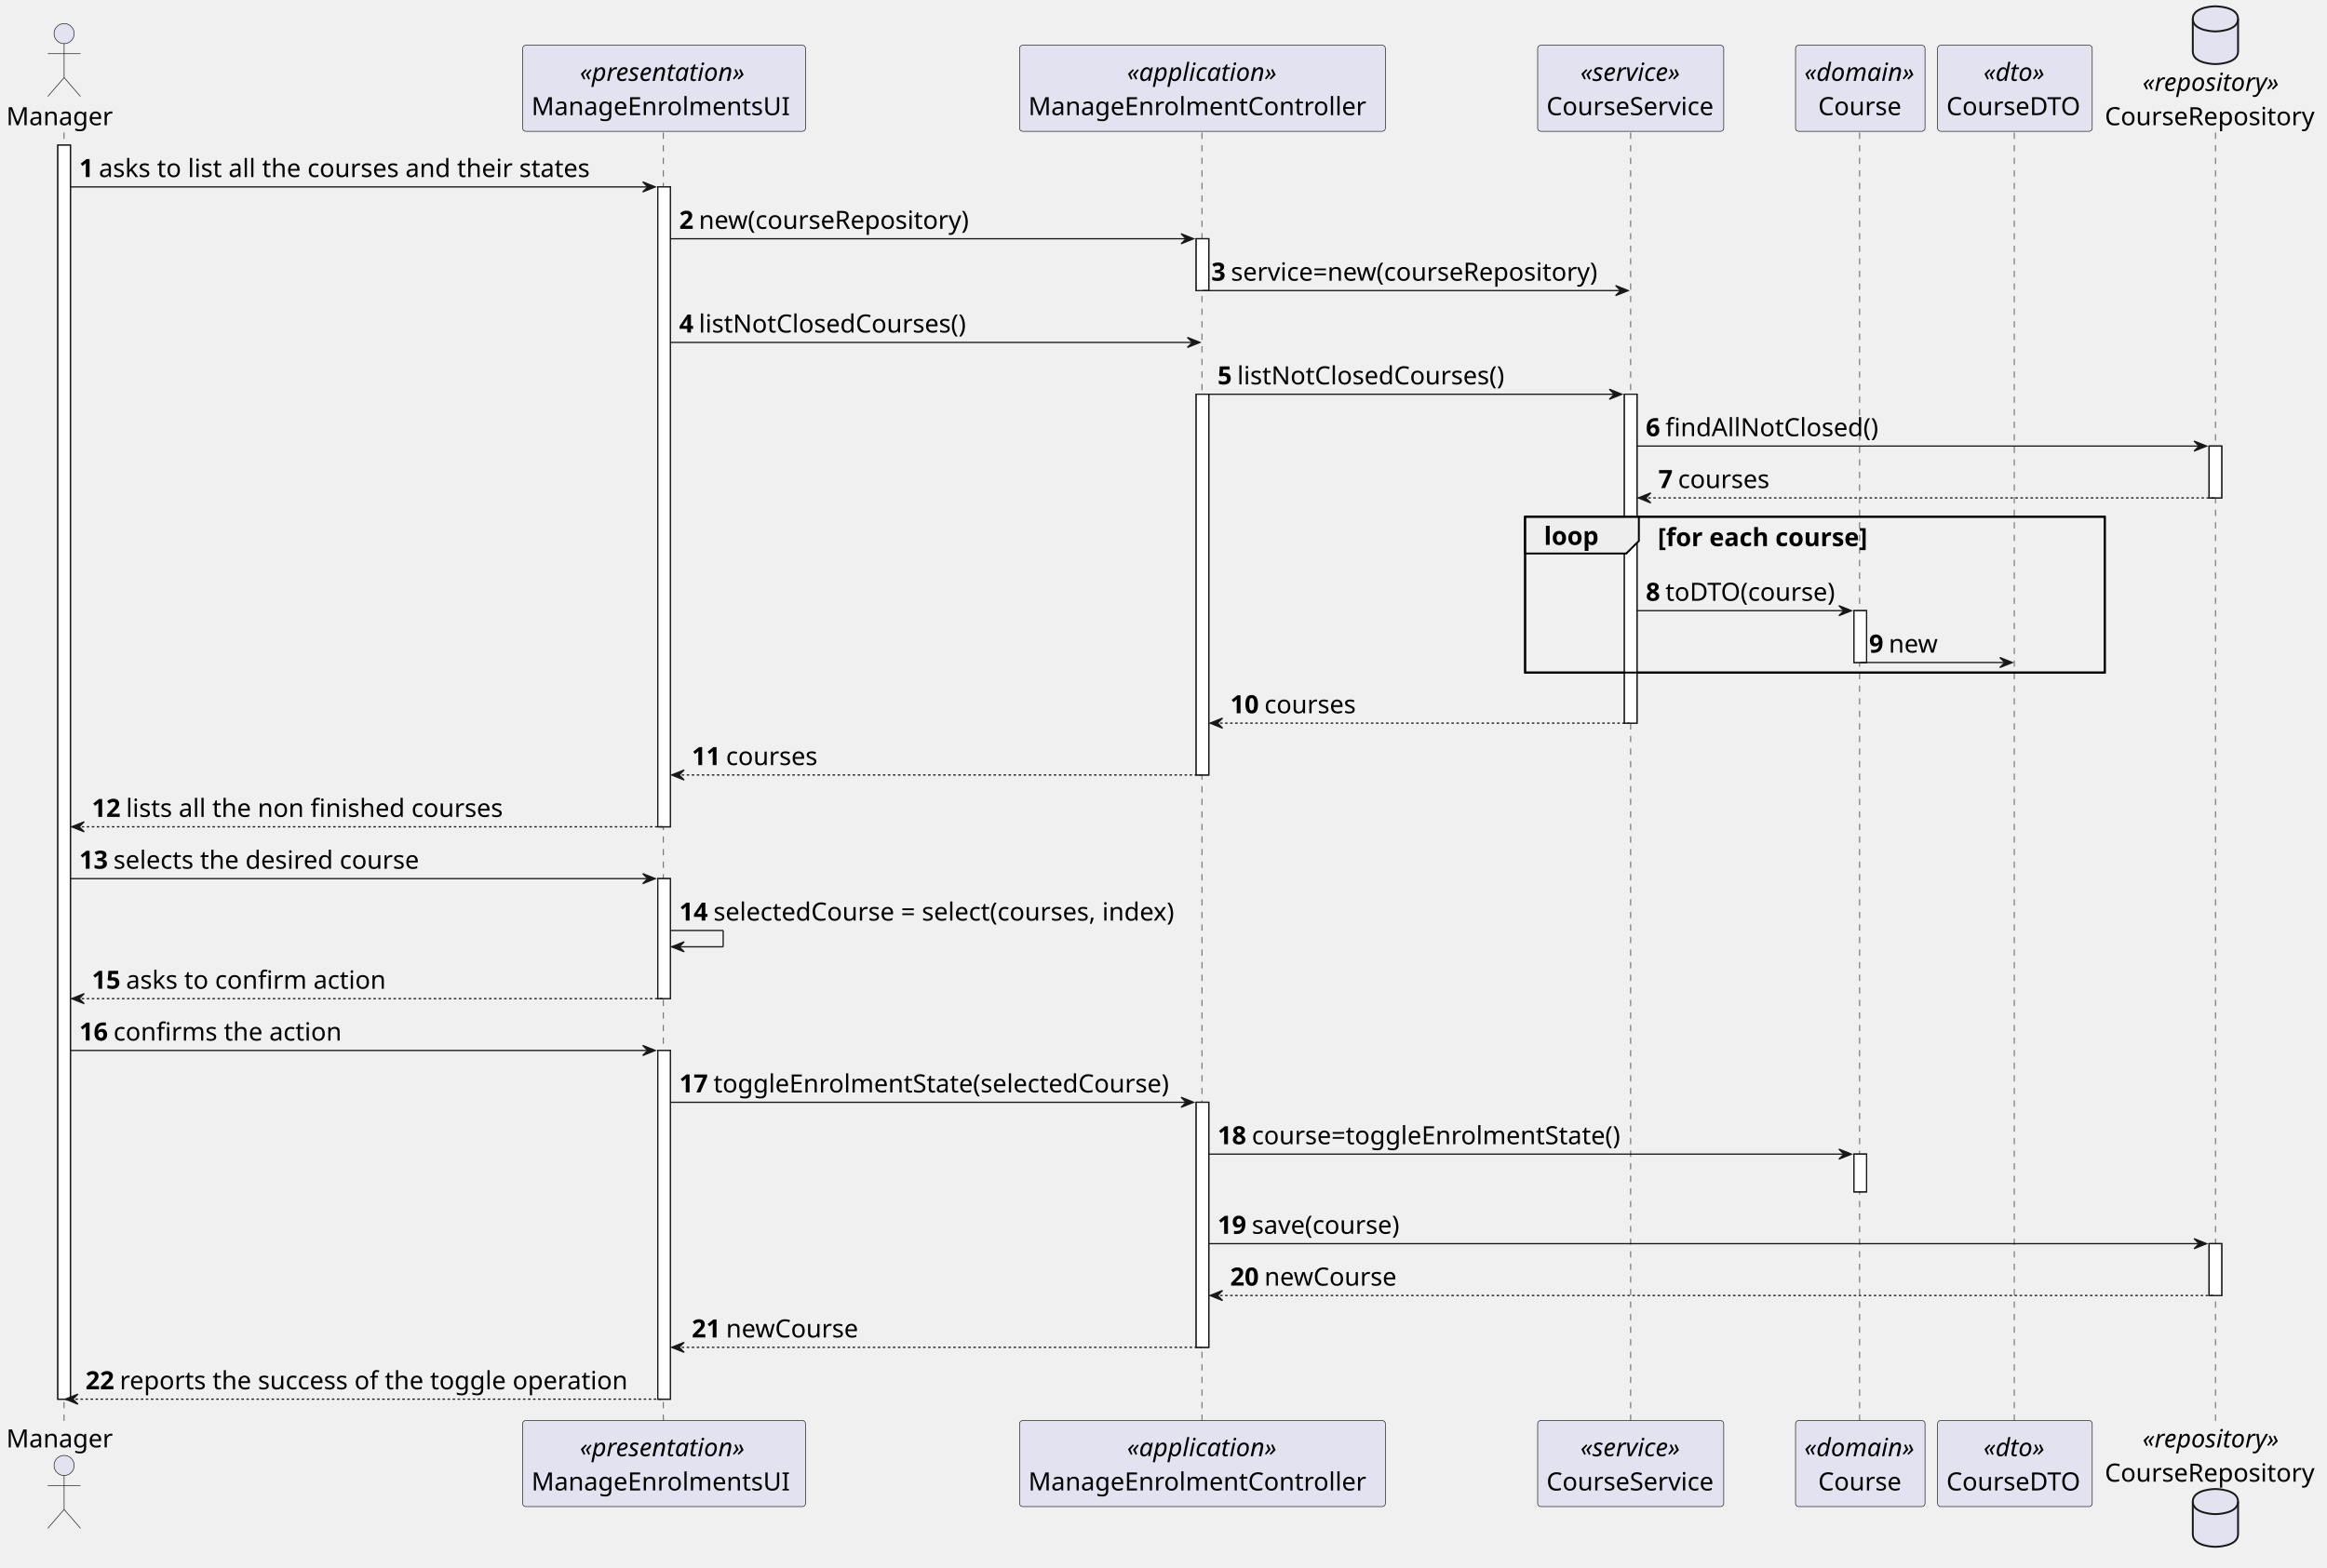
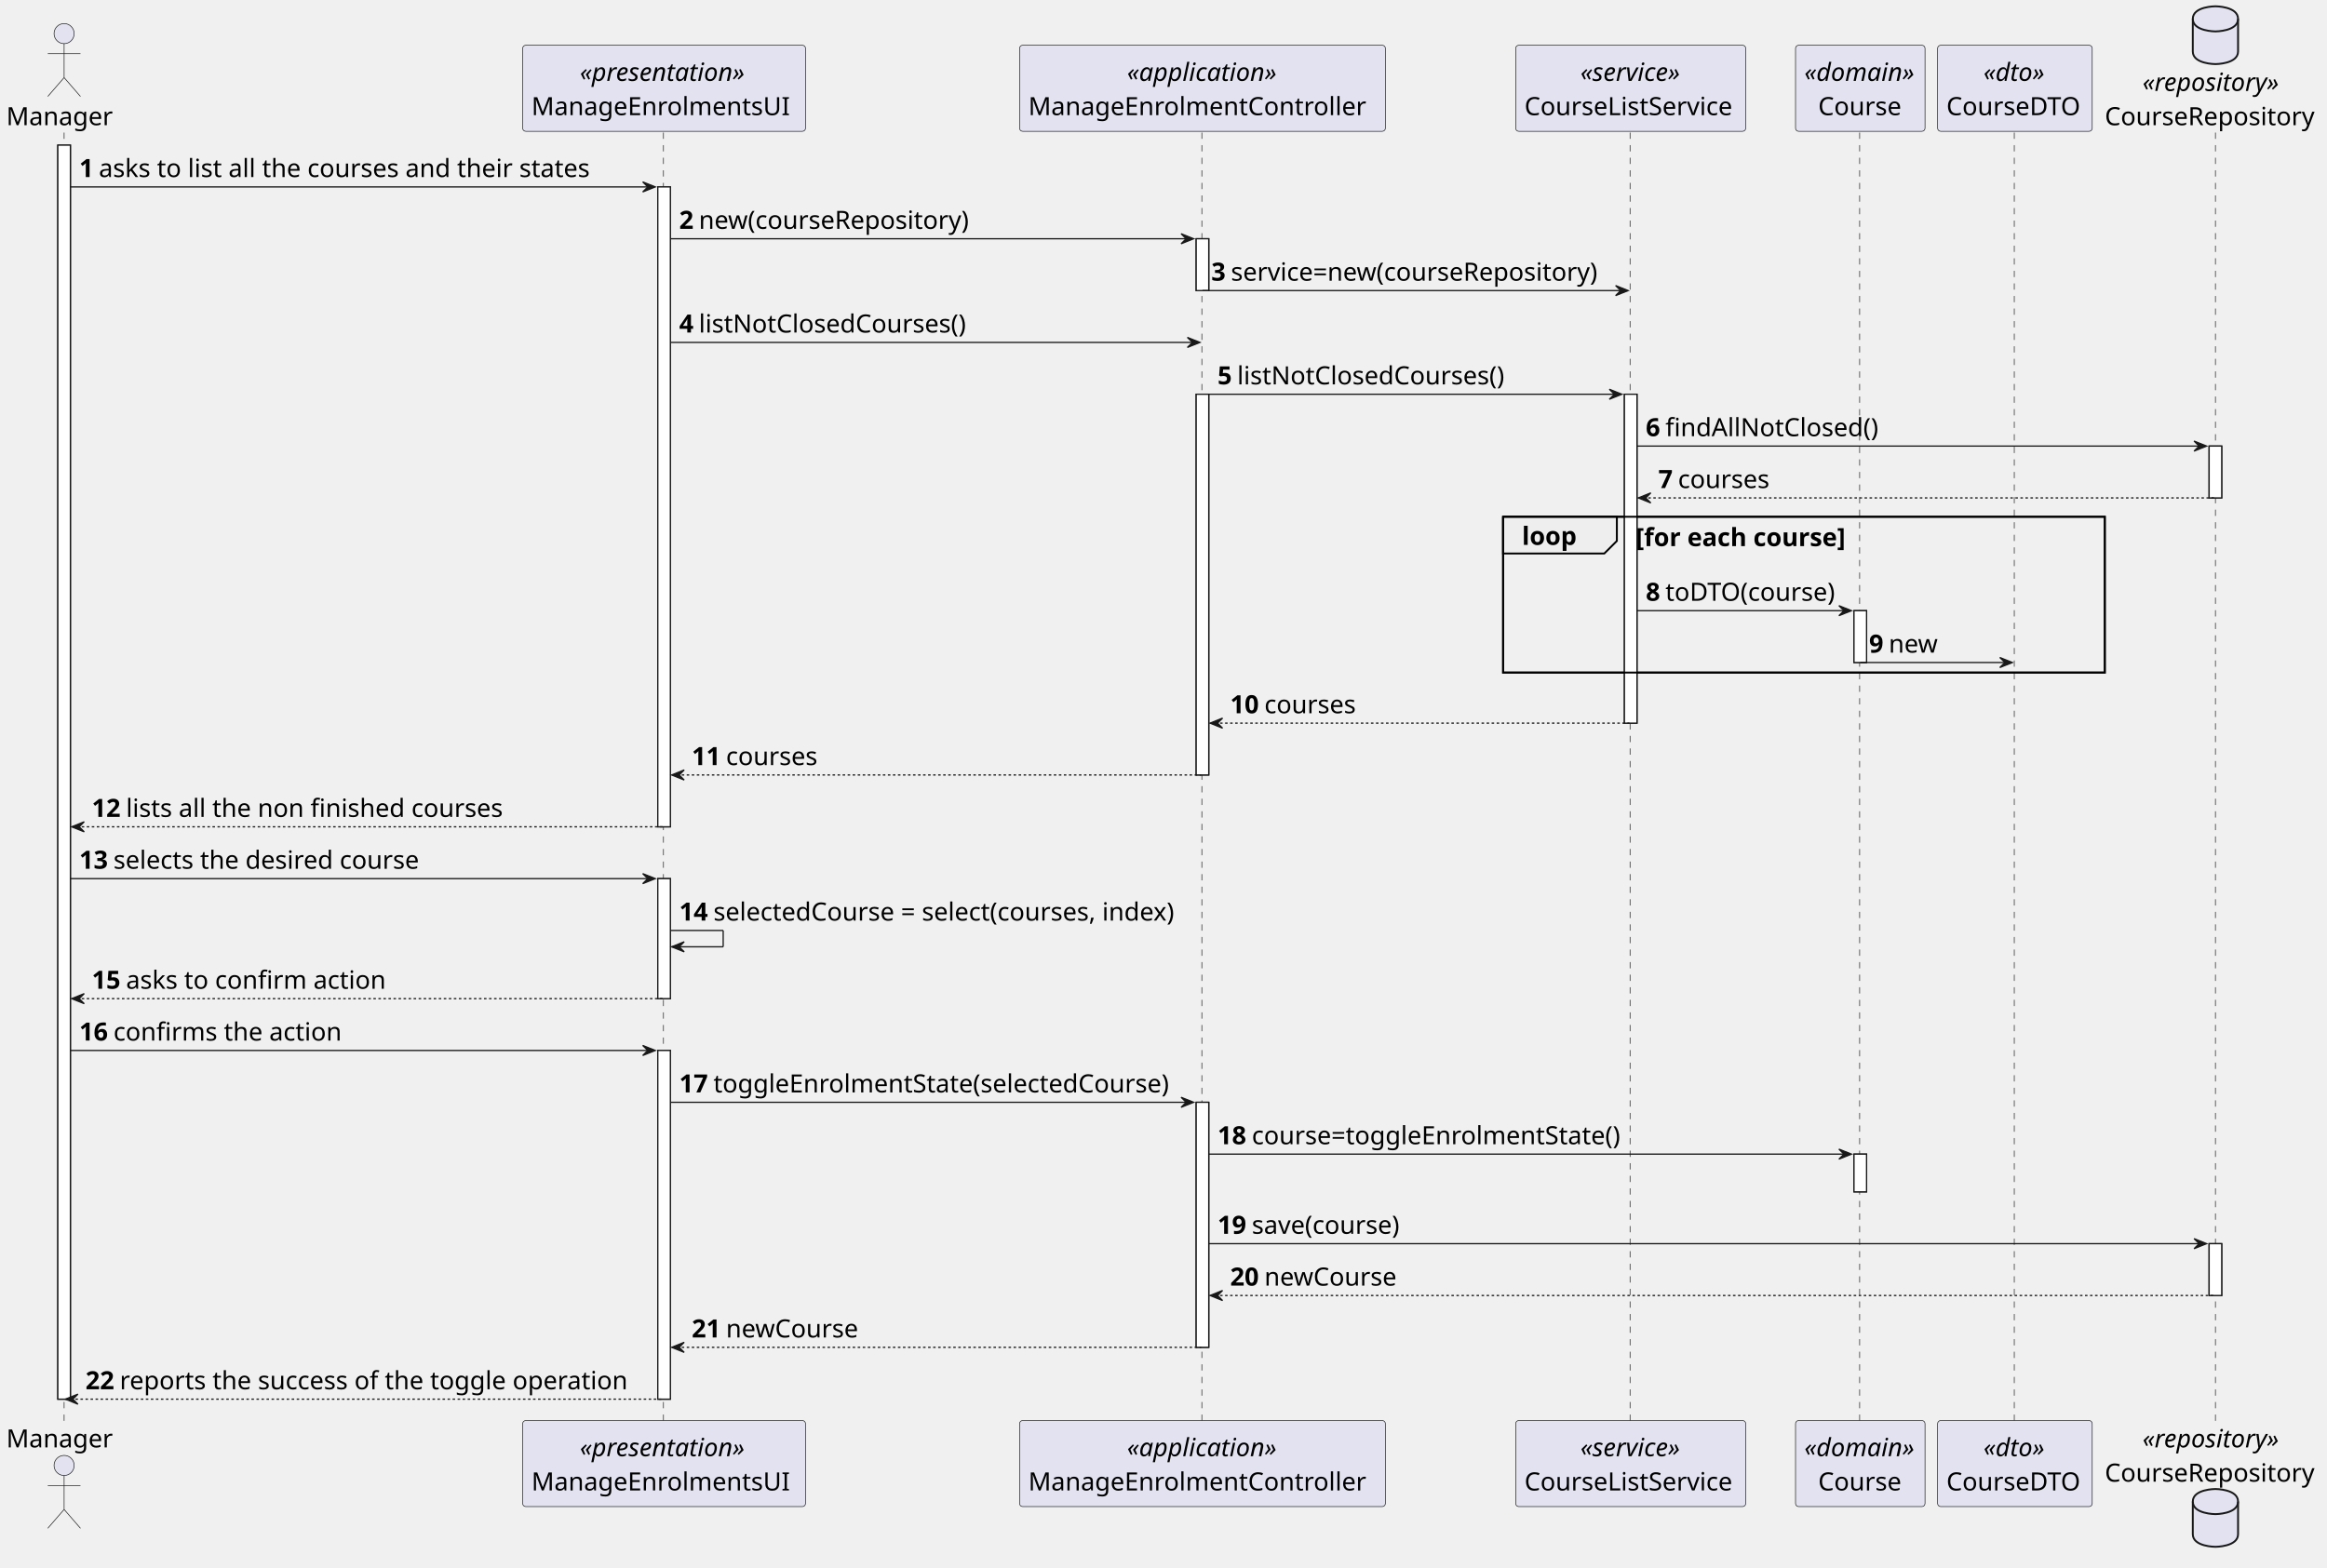
<svg xmlns="http://www.w3.org/2000/svg" contentStyleType="text/css" height="1247px" preserveAspectRatio="none" style="width:1851px;height:1247px;background:#FFFFFF;" version="1.1" viewBox="0 0 1851 1247" width="1851px" zoomAndPan="magnify">
  <defs />
  <g>
    <rect fill="#FFFFFF" height="997.759" style="stroke:#181818;stroke-width:1.0;" width="10" x="46" y="115.48" />
    <rect fill="#FFFFFF" height="509.12" style="stroke:#181818;stroke-width:1.0;" width="10" x="523.25" y="148.72" />
    <rect fill="#FFFFFF" height="95.48" style="stroke:#181818;stroke-width:1.0;" width="10" x="523.25" y="699.08" />
    <rect fill="#FFFFFF" height="277.44" style="stroke:#181818;stroke-width:1.0;" width="10" x="523.25" y="835.799" />
    <rect fill="#FFFFFF" height="41.24" style="stroke:#181818;stroke-width:1.0;" width="10" x="951.5" y="189.96" />
    <rect fill="#FFFFFF" height="302.92" style="stroke:#181818;stroke-width:1.0;" width="10" x="951.5" y="313.68" />
    <rect fill="#FFFFFF" height="194.96" style="stroke:#181818;stroke-width:1.0;" width="10" x="951.5" y="877.039" />
    <rect fill="#FFFFFF" height="261.68" style="stroke:#181818;stroke-width:1.0;" width="10" x="1292.125" y="313.68" />
    <rect fill="#FFFFFF" height="41.24" style="stroke:#181818;stroke-width:1.0;" width="10" x="1474.75" y="485.88" />
    <rect fill="#FFFFFF" height="30" style="stroke:#181818;stroke-width:1.0;" width="10" x="1474.75" y="918.279" />
    <rect fill="#FFFFFF" height="41.24" style="stroke:#181818;stroke-width:1.0;" width="10" x="1757.25" y="354.92" />
    <rect fill="#FFFFFF" height="41.24" style="stroke:#181818;stroke-width:1.0;" width="10" x="1757.25" y="989.519" />
-     <rect fill="none" height="123.96" style="stroke:#000000;stroke-width:1.5;" width="461.125" x="1213.125" y="411.16" />
+     <rect fill="none" height="123.96" style="stroke:#000000;stroke-width:1.5;" width="478.625" x="1195.625" y="411.16" />
    <line style="stroke:#181818;stroke-width:0.5;stroke-dasharray:5.0,5.0;" x1="51" x2="51" y1="105.48" y2="1131.239" />
    <line style="stroke:#181818;stroke-width:0.5;stroke-dasharray:5.0,5.0;" x1="527.75" x2="527.75" y1="105.48" y2="1131.239" />
    <line style="stroke:#181818;stroke-width:0.5;stroke-dasharray:5.0,5.0;" x1="956" x2="956" y1="105.48" y2="1131.239" />
-     <line style="stroke:#181818;stroke-width:0.5;stroke-dasharray:5.0,5.0;" x1="1297.125" x2="1297.125" y1="105.48" y2="1131.239" />
+     <line style="stroke:#181818;stroke-width:0.5;stroke-dasharray:5.0,5.0;" x1="1296.625" x2="1296.625" y1="105.48" y2="1131.239" />
    <line style="stroke:#181818;stroke-width:0.5;stroke-dasharray:5.0,5.0;" x1="1479.25" x2="1479.25" y1="105.48" y2="1131.239" />
    <line style="stroke:#181818;stroke-width:0.5;stroke-dasharray:5.0,5.0;" x1="1602.25" x2="1602.25" y1="105.48" y2="1131.239" />
    <line style="stroke:#181818;stroke-width:0.5;stroke-dasharray:5.0,5.0;" x1="1762.25" x2="1762.25" y1="105.48" y2="1131.239" />
    <text fill="#000000" font-family="sans-serif" font-size="20" lengthAdjust="spacing" textLength="86" x="5" y="99.62">Manager</text>
    <ellipse cx="51" cy="26.74" fill="#E2E2F0" rx="8" ry="8" style="stroke:#181818;stroke-width:0.5;" />
    <path d="M51,34.74 L51,61.74 M38,42.74 L64,42.74 M51,61.74 L38,76.74 M51,61.74 L64,76.74 " fill="none" style="stroke:#181818;stroke-width:0.5;" />
    <text fill="#000000" font-family="sans-serif" font-size="20" lengthAdjust="spacing" textLength="86" x="5" y="1151.619">Manager</text>
    <ellipse cx="51" cy="1165.979" fill="#E2E2F0" rx="8" ry="8" style="stroke:#181818;stroke-width:0.5;" />
    <path d="M51,1173.979 L51,1200.979 M38,1181.979 L64,1181.979 M51,1200.979 L38,1215.979 M51,1200.979 L64,1215.979 " fill="none" style="stroke:#181818;stroke-width:0.5;" />
    <rect fill="#E2E2F0" height="68.48" rx="2.5" ry="2.5" style="stroke:#181818;stroke-width:0.5;" width="225" x="415.75" y="36" />
    <text fill="#000000" font-family="sans-serif" font-size="20" font-style="italic" lengthAdjust="spacing" textLength="134" x="461.25" y="64.38">«presentation»</text>
    <text fill="#000000" font-family="sans-serif" font-size="20" lengthAdjust="spacing" textLength="211" x="422.75" y="91.62">ManageEnrolmentsUI</text>
    <rect fill="#E2E2F0" height="68.48" rx="2.5" ry="2.5" style="stroke:#181818;stroke-width:0.5;" width="225" x="415.75" y="1130.239" />
    <text fill="#000000" font-family="sans-serif" font-size="20" font-style="italic" lengthAdjust="spacing" textLength="134" x="461.25" y="1158.619">«presentation»</text>
    <text fill="#000000" font-family="sans-serif" font-size="20" lengthAdjust="spacing" textLength="211" x="422.75" y="1185.859">ManageEnrolmentsUI</text>
    <rect fill="#E2E2F0" height="68.48" rx="2.5" ry="2.5" style="stroke:#181818;stroke-width:0.5;" width="291" x="811" y="36" />
    <text fill="#000000" font-family="sans-serif" font-size="20" font-style="italic" lengthAdjust="spacing" textLength="120" x="896.5" y="64.38">«application»</text>
    <text fill="#000000" font-family="sans-serif" font-size="20" lengthAdjust="spacing" textLength="277" x="818" y="91.62">ManageEnrolmentController</text>
    <rect fill="#E2E2F0" height="68.48" rx="2.5" ry="2.5" style="stroke:#181818;stroke-width:0.5;" width="291" x="811" y="1130.239" />
    <text fill="#000000" font-family="sans-serif" font-size="20" font-style="italic" lengthAdjust="spacing" textLength="120" x="896.5" y="1158.619">«application»</text>
    <text fill="#000000" font-family="sans-serif" font-size="20" lengthAdjust="spacing" textLength="277" x="818" y="1185.859">ManageEnrolmentController</text>
-     <rect fill="#E2E2F0" height="68.48" rx="2.5" ry="2.5" style="stroke:#181818;stroke-width:0.5;" width="148" x="1223.125" y="36" />
+     <rect fill="#E2E2F0" height="68.48" rx="2.5" ry="2.5" style="stroke:#181818;stroke-width:0.5;" width="183" x="1205.625" y="36" />
    <text fill="#000000" font-family="sans-serif" font-size="20" font-style="italic" lengthAdjust="spacing" textLength="80" x="1257.125" y="64.38">«service»</text>
-     <text fill="#000000" font-family="sans-serif" font-size="20" lengthAdjust="spacing" textLength="134" x="1230.125" y="91.62">CourseService</text>
-     <rect fill="#E2E2F0" height="68.48" rx="2.5" ry="2.5" style="stroke:#181818;stroke-width:0.5;" width="148" x="1223.125" y="1130.239" />
+     <text fill="#000000" font-family="sans-serif" font-size="20" lengthAdjust="spacing" textLength="169" x="1212.625" y="91.62">CourseListService</text>
+     <rect fill="#E2E2F0" height="68.48" rx="2.5" ry="2.5" style="stroke:#181818;stroke-width:0.5;" width="183" x="1205.625" y="1130.239" />
    <text fill="#000000" font-family="sans-serif" font-size="20" font-style="italic" lengthAdjust="spacing" textLength="80" x="1257.125" y="1158.619">«service»</text>
-     <text fill="#000000" font-family="sans-serif" font-size="20" lengthAdjust="spacing" textLength="134" x="1230.125" y="1185.859">CourseService</text>
+     <text fill="#000000" font-family="sans-serif" font-size="20" lengthAdjust="spacing" textLength="169" x="1212.625" y="1185.859">CourseListService</text>
    <rect fill="#E2E2F0" height="68.48" rx="2.5" ry="2.5" style="stroke:#181818;stroke-width:0.5;" width="103" x="1428.25" y="36" />
    <text fill="#000000" font-family="sans-serif" font-size="20" font-style="italic" lengthAdjust="spacing" textLength="89" x="1435.25" y="64.38">«domain»</text>
    <text fill="#000000" font-family="sans-serif" font-size="20" lengthAdjust="spacing" textLength="67" x="1446.25" y="91.62">Course</text>
    <rect fill="#E2E2F0" height="68.48" rx="2.5" ry="2.5" style="stroke:#181818;stroke-width:0.5;" width="103" x="1428.25" y="1130.239" />
    <text fill="#000000" font-family="sans-serif" font-size="20" font-style="italic" lengthAdjust="spacing" textLength="89" x="1435.25" y="1158.619">«domain»</text>
    <text fill="#000000" font-family="sans-serif" font-size="20" lengthAdjust="spacing" textLength="67" x="1446.25" y="1185.859">Course</text>
    <rect fill="#E2E2F0" height="68.48" rx="2.5" ry="2.5" style="stroke:#181818;stroke-width:0.5;" width="123" x="1541.25" y="36" />
    <text fill="#000000" font-family="sans-serif" font-size="20" font-style="italic" lengthAdjust="spacing" textLength="50" x="1577.75" y="64.38">«dto»</text>
    <text fill="#000000" font-family="sans-serif" font-size="20" lengthAdjust="spacing" textLength="109" x="1548.25" y="91.62">CourseDTO</text>
    <rect fill="#E2E2F0" height="68.48" rx="2.5" ry="2.5" style="stroke:#181818;stroke-width:0.5;" width="123" x="1541.25" y="1130.239" />
    <text fill="#000000" font-family="sans-serif" font-size="20" font-style="italic" lengthAdjust="spacing" textLength="50" x="1577.75" y="1158.619">«dto»</text>
    <text fill="#000000" font-family="sans-serif" font-size="20" lengthAdjust="spacing" textLength="109" x="1548.25" y="1185.859">CourseDTO</text>
    <text fill="#000000" font-family="sans-serif" font-size="20" font-style="italic" lengthAdjust="spacing" textLength="110" x="1704.25" y="72.38">«repository»</text>
    <text fill="#000000" font-family="sans-serif" font-size="20" lengthAdjust="spacing" textLength="170" x="1674.25" y="99.62">CourseRepository</text>
    <path d="M1744.25,15 C1744.25,5 1762.25,5 1762.25,5 C1762.25,5 1780.25,5 1780.25,15 L1780.25,41 C1780.25,51 1762.25,51 1762.25,51 C1762.25,51 1744.25,51 1744.25,41 L1744.25,15 " fill="#E2E2F0" style="stroke:#181818;stroke-width:1.5;" />
    <path d="M1744.25,15 C1744.25,25 1762.25,25 1762.25,25 C1762.25,25 1780.25,25 1780.25,15 " fill="none" style="stroke:#181818;stroke-width:1.5;" />
    <text fill="#000000" font-family="sans-serif" font-size="20" font-style="italic" lengthAdjust="spacing" textLength="110" x="1704.25" y="1151.619">«repository»</text>
    <text fill="#000000" font-family="sans-serif" font-size="20" lengthAdjust="spacing" textLength="170" x="1674.25" y="1178.859">CourseRepository</text>
    <path d="M1744.25,1194.719 C1744.25,1184.719 1762.25,1184.719 1762.25,1184.719 C1762.25,1184.719 1780.25,1184.719 1780.25,1194.719 L1780.25,1220.719 C1780.25,1230.719 1762.25,1230.719 1762.25,1230.719 C1762.25,1230.719 1744.25,1230.719 1744.25,1220.719 L1744.25,1194.719 " fill="#E2E2F0" style="stroke:#181818;stroke-width:1.5;" />
    <path d="M1744.25,1194.719 C1744.25,1204.719 1762.25,1204.719 1762.25,1204.719 C1762.25,1204.719 1780.25,1204.719 1780.25,1194.719 " fill="none" style="stroke:#181818;stroke-width:1.5;" />
    <rect fill="#FFFFFF" height="997.759" style="stroke:#181818;stroke-width:1.0;" width="10" x="46" y="115.48" />
    <rect fill="#FFFFFF" height="509.12" style="stroke:#181818;stroke-width:1.0;" width="10" x="523.25" y="148.72" />
    <rect fill="#FFFFFF" height="95.48" style="stroke:#181818;stroke-width:1.0;" width="10" x="523.25" y="699.08" />
    <rect fill="#FFFFFF" height="277.44" style="stroke:#181818;stroke-width:1.0;" width="10" x="523.25" y="835.799" />
    <rect fill="#FFFFFF" height="41.24" style="stroke:#181818;stroke-width:1.0;" width="10" x="951.5" y="189.96" />
    <rect fill="#FFFFFF" height="302.92" style="stroke:#181818;stroke-width:1.0;" width="10" x="951.5" y="313.68" />
    <rect fill="#FFFFFF" height="194.96" style="stroke:#181818;stroke-width:1.0;" width="10" x="951.5" y="877.039" />
    <rect fill="#FFFFFF" height="261.68" style="stroke:#181818;stroke-width:1.0;" width="10" x="1292.125" y="313.68" />
    <rect fill="#FFFFFF" height="41.24" style="stroke:#181818;stroke-width:1.0;" width="10" x="1474.75" y="485.88" />
    <rect fill="#FFFFFF" height="30" style="stroke:#181818;stroke-width:1.0;" width="10" x="1474.75" y="918.279" />
    <rect fill="#FFFFFF" height="41.24" style="stroke:#181818;stroke-width:1.0;" width="10" x="1757.25" y="354.92" />
    <rect fill="#FFFFFF" height="41.24" style="stroke:#181818;stroke-width:1.0;" width="10" x="1757.25" y="989.519" />
    <polygon fill="#181818" points="511.25,144.72,521.25,148.72,511.25,152.72,515.25,148.72" style="stroke:#181818;stroke-width:1.0;" />
    <line style="stroke:#181818;stroke-width:1.0;" x1="56" x2="517.25" y1="148.72" y2="148.72" />
    <text fill="#000000" font-family="sans-serif" font-size="20" font-weight="bold" lengthAdjust="spacing" textLength="11.625" x="63" y="140.86">1</text>
    <text fill="#000000" font-family="sans-serif" font-size="20" lengthAdjust="spacing" textLength="403" x="78.625" y="140.86">asks to list all the courses and their states</text>
    <polygon fill="#181818" points="939.5,185.96,949.5,189.96,939.5,193.96,943.5,189.96" style="stroke:#181818;stroke-width:1.0;" />
    <line style="stroke:#181818;stroke-width:1.0;" x1="533.25" x2="945.5" y1="189.96" y2="189.96" />
    <text fill="#000000" font-family="sans-serif" font-size="20" font-weight="bold" lengthAdjust="spacing" textLength="11.625" x="540.25" y="182.1">2</text>
    <text fill="#000000" font-family="sans-serif" font-size="20" lengthAdjust="spacing" textLength="219" x="555.875" y="182.1">new(courseRepository)</text>
    <polygon fill="#181818" points="1285.125,227.2,1295.125,231.2,1285.125,235.2,1289.125,231.2" style="stroke:#181818;stroke-width:1.0;" />
    <line style="stroke:#181818;stroke-width:1.0;" x1="956.5" x2="1291.125" y1="231.2" y2="231.2" />
    <text fill="#000000" font-family="sans-serif" font-size="20" font-weight="bold" lengthAdjust="spacing" textLength="11.625" x="963.5" y="223.34">3</text>
    <text fill="#000000" font-family="sans-serif" font-size="20" lengthAdjust="spacing" textLength="296" x="979.125" y="223.34">service=new(courseRepository)</text>
    <polygon fill="#181818" points="944.5,268.44,954.5,272.44,944.5,276.44,948.5,272.44" style="stroke:#181818;stroke-width:1.0;" />
    <line style="stroke:#181818;stroke-width:1.0;" x1="533.25" x2="950.5" y1="272.44" y2="272.44" />
    <text fill="#000000" font-family="sans-serif" font-size="20" font-weight="bold" lengthAdjust="spacing" textLength="11.625" x="540.25" y="264.58">4</text>
    <text fill="#000000" font-family="sans-serif" font-size="20" lengthAdjust="spacing" textLength="219" x="555.875" y="264.58">listNotClosedCourses()</text>
    <polygon fill="#181818" points="1280.125,309.68,1290.125,313.68,1280.125,317.68,1284.125,313.68" style="stroke:#181818;stroke-width:1.0;" />
    <line style="stroke:#181818;stroke-width:1.0;" x1="961.5" x2="1286.125" y1="313.68" y2="313.68" />
    <text fill="#000000" font-family="sans-serif" font-size="20" font-weight="bold" lengthAdjust="spacing" textLength="11.625" x="968.5" y="305.82">5</text>
    <text fill="#000000" font-family="sans-serif" font-size="20" lengthAdjust="spacing" textLength="219" x="984.125" y="305.82">listNotClosedCourses()</text>
    <polygon fill="#181818" points="1745.25,350.92,1755.25,354.92,1745.25,358.92,1749.25,354.92" style="stroke:#181818;stroke-width:1.0;" />
    <line style="stroke:#181818;stroke-width:1.0;" x1="1302.125" x2="1751.25" y1="354.92" y2="354.92" />
    <text fill="#000000" font-family="sans-serif" font-size="20" font-weight="bold" lengthAdjust="spacing" textLength="11.625" x="1309.125" y="347.06">6</text>
    <text fill="#000000" font-family="sans-serif" font-size="20" lengthAdjust="spacing" textLength="177" x="1324.75" y="347.06">findAllNotClosed()</text>
    <polygon fill="#181818" points="1313.125,392.16,1303.125,396.16,1313.125,400.16,1309.125,396.16" style="stroke:#181818;stroke-width:1.0;" />
    <line style="stroke:#181818;stroke-width:1.0;stroke-dasharray:2.0,2.0;" x1="1307.125" x2="1761.25" y1="396.16" y2="396.16" />
    <text fill="#000000" font-family="sans-serif" font-size="20" font-weight="bold" lengthAdjust="spacing" textLength="11.625" x="1319.125" y="388.3">7</text>
    <text fill="#000000" font-family="sans-serif" font-size="20" lengthAdjust="spacing" textLength="74" x="1334.75" y="388.3">courses</text>
-     <path d="M1213.125,411.16 L1303.625,411.16 L1303.625,430.4 L1293.625,440.4 L1213.125,440.4 L1213.125,411.16 " fill="#EEEEEE" style="stroke:#000000;stroke-width:1.5;" />
-     <rect fill="none" height="123.96" style="stroke:#000000;stroke-width:1.5;" width="461.125" x="1213.125" y="411.16" />
-     <text fill="#000000" font-family="sans-serif" font-size="20" font-weight="bold" lengthAdjust="spacing" textLength="45.5" x="1228.125" y="433.54">loop</text>
-     <text fill="#000000" font-family="sans-serif" font-size="20" font-weight="bold" lengthAdjust="spacing" textLength="169.375" x="1318.625" y="434.54">[for each course]</text>
+     <path d="M1195.625,411.16 L1286.125,411.16 L1286.125,430.4 L1276.125,440.4 L1195.625,440.4 L1195.625,411.16 " fill="#EEEEEE" style="stroke:#000000;stroke-width:1.5;" />
+     <rect fill="none" height="123.96" style="stroke:#000000;stroke-width:1.5;" width="478.625" x="1195.625" y="411.16" />
+     <text fill="#000000" font-family="sans-serif" font-size="20" font-weight="bold" lengthAdjust="spacing" textLength="45.5" x="1210.625" y="433.54">loop</text>
+     <text fill="#000000" font-family="sans-serif" font-size="20" font-weight="bold" lengthAdjust="spacing" textLength="169.375" x="1301.125" y="434.54">[for each course]</text>
    <polygon fill="#181818" points="1462.75,481.88,1472.75,485.88,1462.75,489.88,1466.75,485.88" style="stroke:#181818;stroke-width:1.0;" />
    <line style="stroke:#181818;stroke-width:1.0;" x1="1302.125" x2="1468.75" y1="485.88" y2="485.88" />
    <text fill="#000000" font-family="sans-serif" font-size="20" font-weight="bold" lengthAdjust="spacing" textLength="11.625" x="1309.125" y="478.02">8</text>
    <text fill="#000000" font-family="sans-serif" font-size="20" lengthAdjust="spacing" textLength="138" x="1324.75" y="478.02">toDTO(course)</text>
    <polygon fill="#181818" points="1590.75,523.12,1600.75,527.12,1590.75,531.12,1594.75,527.12" style="stroke:#181818;stroke-width:1.0;" />
    <line style="stroke:#181818;stroke-width:1.0;" x1="1479.75" x2="1596.75" y1="527.12" y2="527.12" />
    <text fill="#000000" font-family="sans-serif" font-size="20" font-weight="bold" lengthAdjust="spacing" textLength="11.625" x="1486.75" y="519.26">9</text>
    <text fill="#000000" font-family="sans-serif" font-size="20" lengthAdjust="spacing" textLength="40" x="1502.375" y="519.26">new</text>
    <polygon fill="#181818" points="972.5,571.36,962.5,575.36,972.5,579.36,968.5,575.36" style="stroke:#181818;stroke-width:1.0;" />
    <line style="stroke:#181818;stroke-width:1.0;stroke-dasharray:2.0,2.0;" x1="966.5" x2="1296.125" y1="575.36" y2="575.36" />
    <text fill="#000000" font-family="sans-serif" font-size="20" font-weight="bold" lengthAdjust="spacing" textLength="23.25" x="978.5" y="567.5">10</text>
    <text fill="#000000" font-family="sans-serif" font-size="20" lengthAdjust="spacing" textLength="74" x="1005.75" y="567.5">courses</text>
    <polygon fill="#181818" points="544.25,612.6,534.25,616.6,544.25,620.6,540.25,616.6" style="stroke:#181818;stroke-width:1.0;" />
    <line style="stroke:#181818;stroke-width:1.0;stroke-dasharray:2.0,2.0;" x1="538.25" x2="955.5" y1="616.6" y2="616.6" />
    <text fill="#000000" font-family="sans-serif" font-size="20" font-weight="bold" lengthAdjust="spacing" textLength="23.25" x="550.25" y="608.74">11</text>
    <text fill="#000000" font-family="sans-serif" font-size="20" lengthAdjust="spacing" textLength="74" x="577.5" y="608.74">courses</text>
    <polygon fill="#181818" points="67,653.84,57,657.84,67,661.84,63,657.84" style="stroke:#181818;stroke-width:1.0;" />
    <line style="stroke:#181818;stroke-width:1.0;stroke-dasharray:2.0,2.0;" x1="61" x2="527.25" y1="657.84" y2="657.84" />
    <text fill="#000000" font-family="sans-serif" font-size="20" font-weight="bold" lengthAdjust="spacing" textLength="23.25" x="73" y="649.98">12</text>
    <text fill="#000000" font-family="sans-serif" font-size="20" lengthAdjust="spacing" textLength="312" x="100.25" y="649.98">lists all the non finished courses</text>
    <polygon fill="#181818" points="511.25,695.08,521.25,699.08,511.25,703.08,515.25,699.08" style="stroke:#181818;stroke-width:1.0;" />
    <line style="stroke:#181818;stroke-width:1.0;" x1="56" x2="517.25" y1="699.08" y2="699.08" />
    <text fill="#000000" font-family="sans-serif" font-size="20" font-weight="bold" lengthAdjust="spacing" textLength="23.25" x="63" y="691.22">13</text>
    <text fill="#000000" font-family="sans-serif" font-size="20" lengthAdjust="spacing" textLength="249" x="90.25" y="691.22">selects the desired course</text>
    <line style="stroke:#181818;stroke-width:1.0;" x1="533.25" x2="575.25" y1="740.319" y2="740.319" />
    <line style="stroke:#181818;stroke-width:1.0;" x1="575.25" x2="575.25" y1="740.319" y2="753.319" />
    <line style="stroke:#181818;stroke-width:1.0;" x1="534.25" x2="575.25" y1="753.319" y2="753.319" />
    <polygon fill="#181818" points="544.25,749.319,534.25,753.319,544.25,757.319,540.25,753.319" style="stroke:#181818;stroke-width:1.0;" />
    <text fill="#000000" font-family="sans-serif" font-size="20" font-weight="bold" lengthAdjust="spacing" textLength="23.25" x="540.25" y="732.46">14</text>
    <text fill="#000000" font-family="sans-serif" font-size="20" lengthAdjust="spacing" textLength="372" x="567.5" y="732.46">selectedCourse = select(courses, index)</text>
    <polygon fill="#181818" points="67,790.559,57,794.559,67,798.559,63,794.559" style="stroke:#181818;stroke-width:1.0;" />
    <line style="stroke:#181818;stroke-width:1.0;stroke-dasharray:2.0,2.0;" x1="61" x2="527.25" y1="794.559" y2="794.559" />
    <text fill="#000000" font-family="sans-serif" font-size="20" font-weight="bold" lengthAdjust="spacing" textLength="23.25" x="73" y="786.699">15</text>
    <text fill="#000000" font-family="sans-serif" font-size="20" lengthAdjust="spacing" textLength="212" x="100.25" y="786.699">asks to confirm action</text>
    <polygon fill="#181818" points="511.25,831.799,521.25,835.799,511.25,839.799,515.25,835.799" style="stroke:#181818;stroke-width:1.0;" />
    <line style="stroke:#181818;stroke-width:1.0;" x1="56" x2="517.25" y1="835.799" y2="835.799" />
    <text fill="#000000" font-family="sans-serif" font-size="20" font-weight="bold" lengthAdjust="spacing" textLength="23.25" x="63" y="827.939">16</text>
    <text fill="#000000" font-family="sans-serif" font-size="20" lengthAdjust="spacing" textLength="187" x="90.25" y="827.939">confirms the action</text>
    <polygon fill="#181818" points="939.5,873.039,949.5,877.039,939.5,881.039,943.5,877.039" style="stroke:#181818;stroke-width:1.0;" />
    <line style="stroke:#181818;stroke-width:1.0;" x1="533.25" x2="945.5" y1="877.039" y2="877.039" />
    <text fill="#000000" font-family="sans-serif" font-size="20" font-weight="bold" lengthAdjust="spacing" textLength="23.25" x="540.25" y="869.179">17</text>
    <text fill="#000000" font-family="sans-serif" font-size="20" lengthAdjust="spacing" textLength="372" x="567.5" y="869.179">toggleEnrolmentState(selectedCourse)</text>
    <polygon fill="#181818" points="1462.75,914.279,1472.75,918.279,1462.75,922.279,1466.75,918.279" style="stroke:#181818;stroke-width:1.0;" />
    <line style="stroke:#181818;stroke-width:1.0;" x1="961.5" x2="1468.75" y1="918.279" y2="918.279" />
    <text fill="#000000" font-family="sans-serif" font-size="20" font-weight="bold" lengthAdjust="spacing" textLength="23.25" x="968.5" y="910.419">18</text>
    <text fill="#000000" font-family="sans-serif" font-size="20" lengthAdjust="spacing" textLength="301" x="995.75" y="910.419">course=toggleEnrolmentState()</text>
    <polygon fill="#181818" points="1745.25,985.519,1755.25,989.519,1745.25,993.519,1749.25,989.519" style="stroke:#181818;stroke-width:1.0;" />
    <line style="stroke:#181818;stroke-width:1.0;" x1="961.5" x2="1751.25" y1="989.519" y2="989.519" />
    <text fill="#000000" font-family="sans-serif" font-size="20" font-weight="bold" lengthAdjust="spacing" textLength="23.25" x="968.5" y="981.659">19</text>
    <text fill="#000000" font-family="sans-serif" font-size="20" lengthAdjust="spacing" textLength="118" x="995.75" y="981.659">save(course)</text>
    <polygon fill="#181818" points="972.5,1026.759,962.5,1030.759,972.5,1034.759,968.5,1030.759" style="stroke:#181818;stroke-width:1.0;" />
    <line style="stroke:#181818;stroke-width:1.0;stroke-dasharray:2.0,2.0;" x1="966.5" x2="1761.25" y1="1030.759" y2="1030.759" />
    <text fill="#000000" font-family="sans-serif" font-size="20" font-weight="bold" lengthAdjust="spacing" textLength="23.25" x="978.5" y="1022.899">20</text>
    <text fill="#000000" font-family="sans-serif" font-size="20" lengthAdjust="spacing" textLength="107" x="1005.75" y="1022.899">newCourse</text>
    <polygon fill="#181818" points="544.25,1067.999,534.25,1071.999,544.25,1075.999,540.25,1071.999" style="stroke:#181818;stroke-width:1.0;" />
    <line style="stroke:#181818;stroke-width:1.0;stroke-dasharray:2.0,2.0;" x1="538.25" x2="955.5" y1="1071.999" y2="1071.999" />
    <text fill="#000000" font-family="sans-serif" font-size="20" font-weight="bold" lengthAdjust="spacing" textLength="23.25" x="550.25" y="1064.139">21</text>
    <text fill="#000000" font-family="sans-serif" font-size="20" lengthAdjust="spacing" textLength="107" x="577.5" y="1064.139">newCourse</text>
    <polygon fill="#181818" points="62,1109.239,52,1113.239,62,1117.239,58,1113.239" style="stroke:#181818;stroke-width:1.0;" />
    <line style="stroke:#181818;stroke-width:1.0;stroke-dasharray:2.0,2.0;" x1="56" x2="527.25" y1="1113.239" y2="1113.239" />
    <text fill="#000000" font-family="sans-serif" font-size="20" font-weight="bold" lengthAdjust="spacing" textLength="23.25" x="68" y="1105.379">22</text>
    <text fill="#000000" font-family="sans-serif" font-size="20" lengthAdjust="spacing" textLength="416" x="95.25" y="1105.379">reports the success of the toggle operation</text>
  </g>
</svg>
